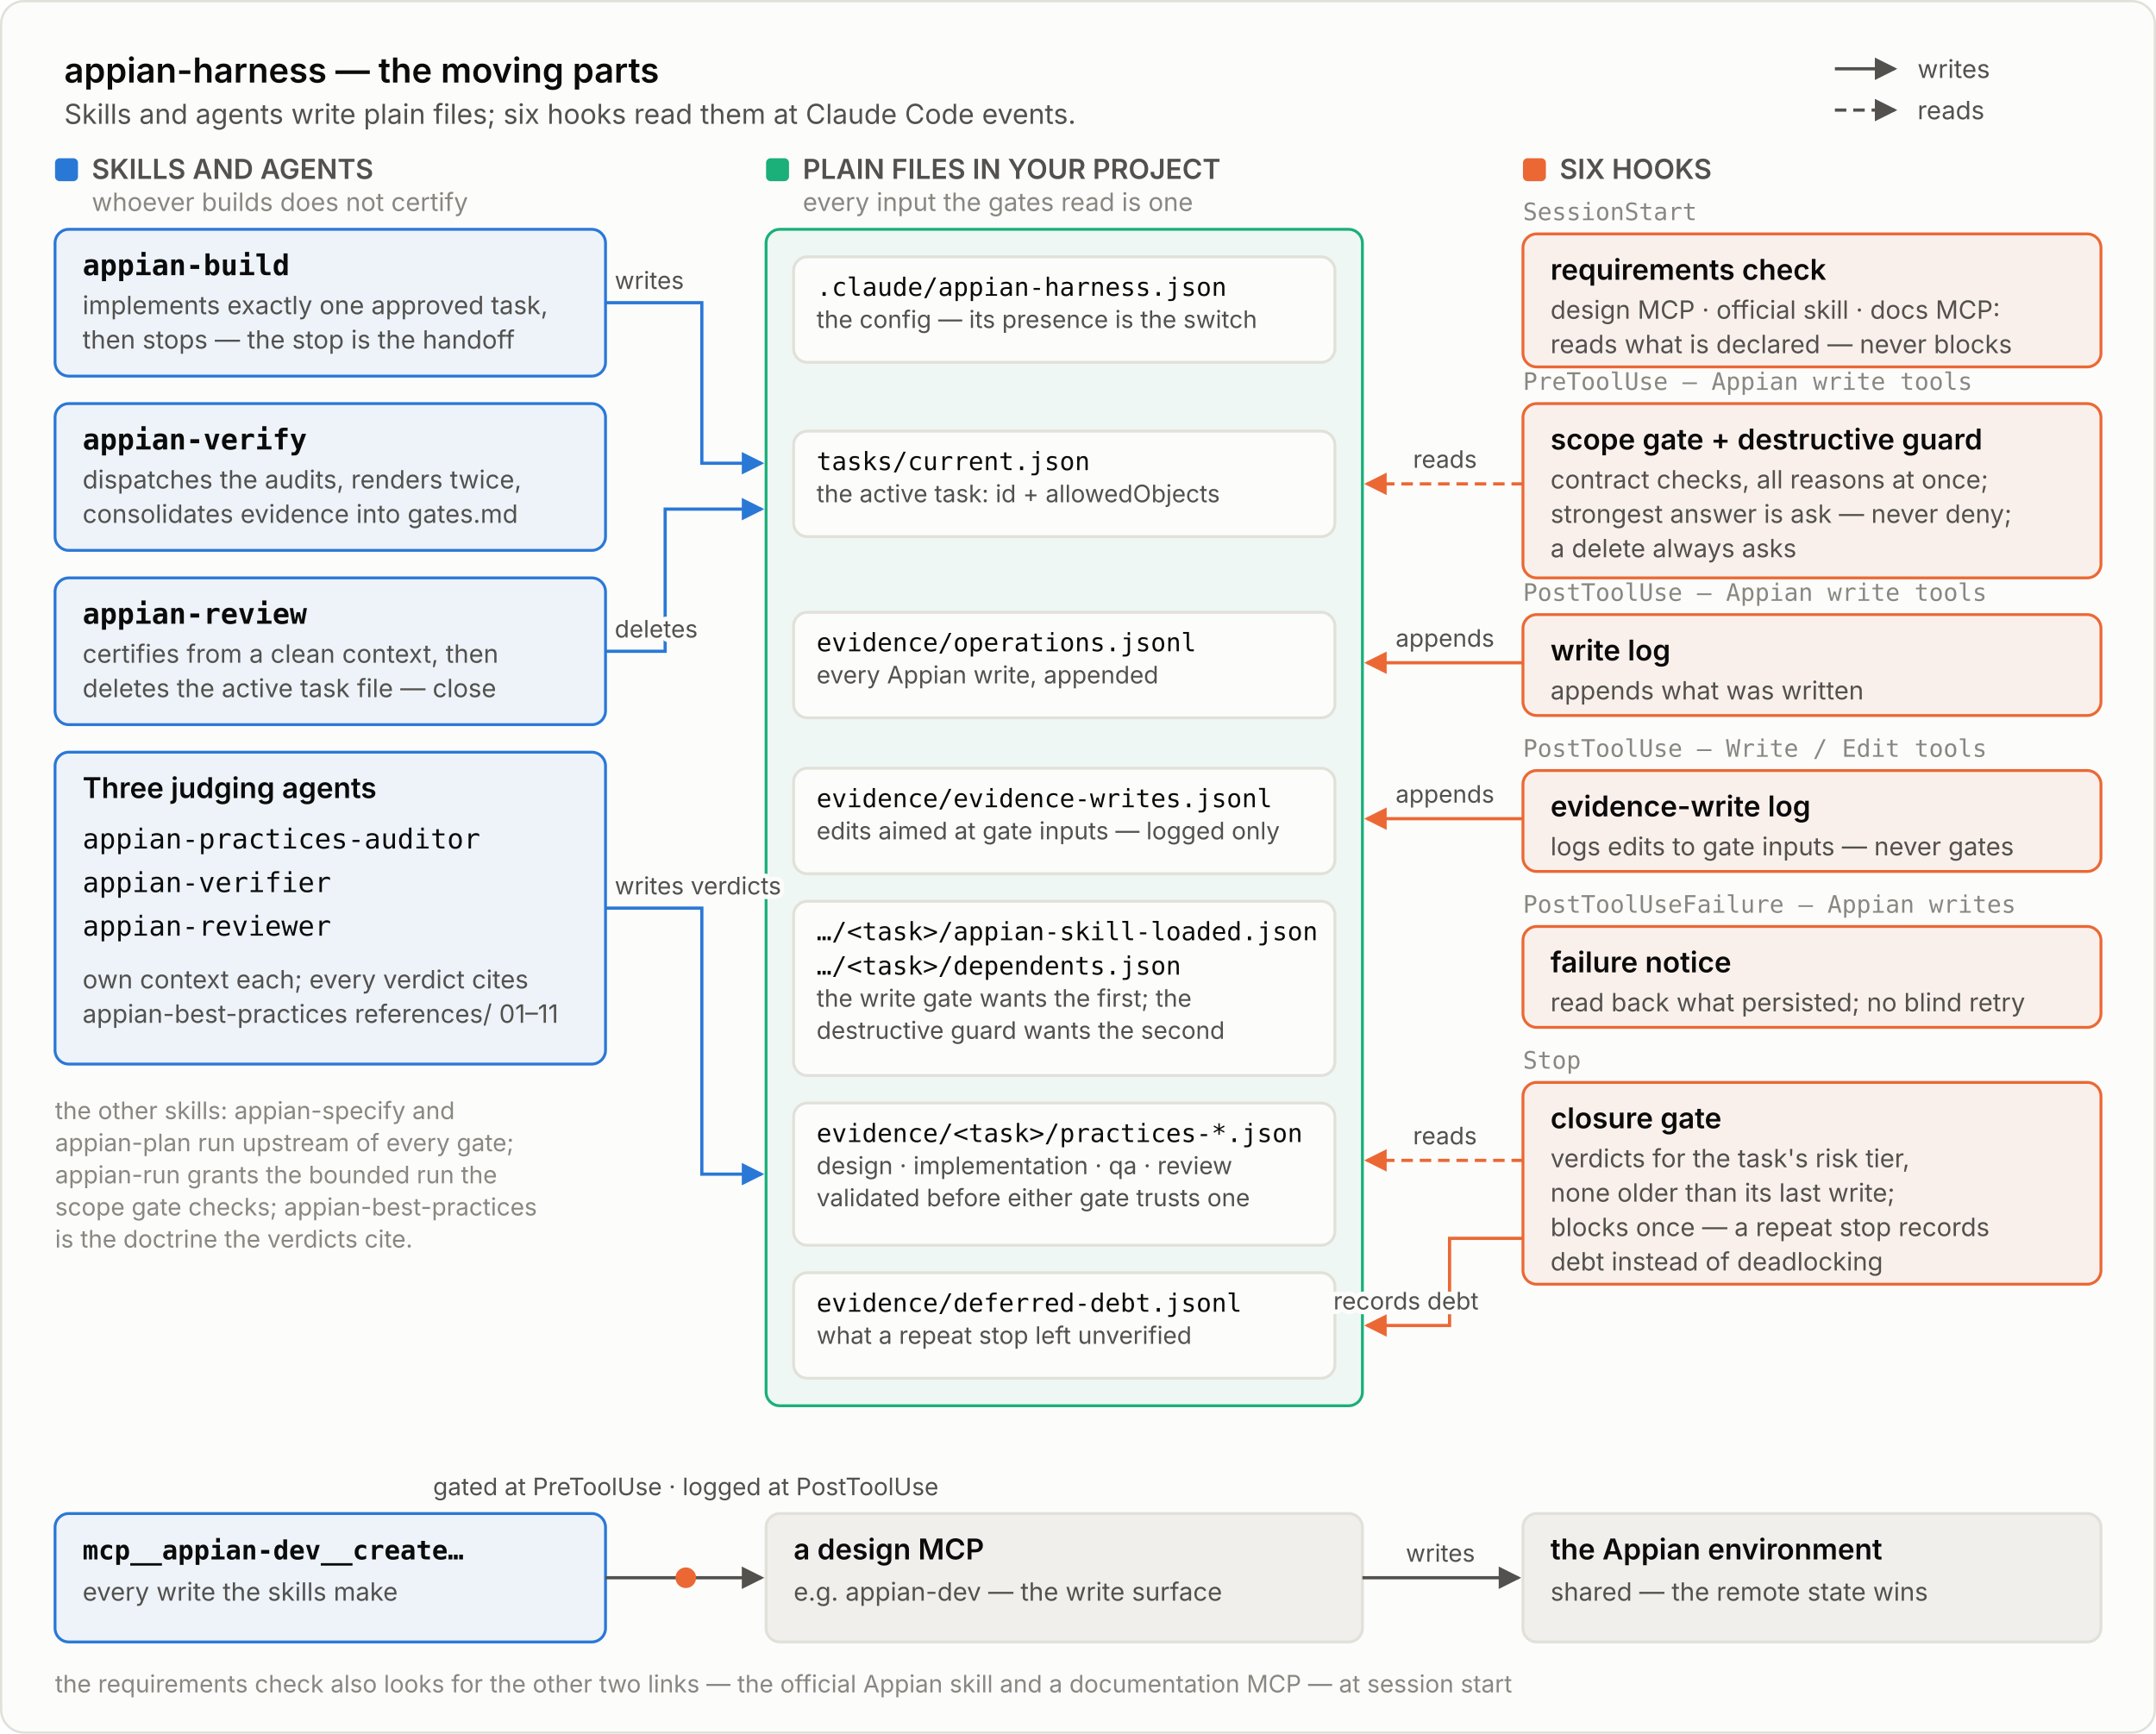
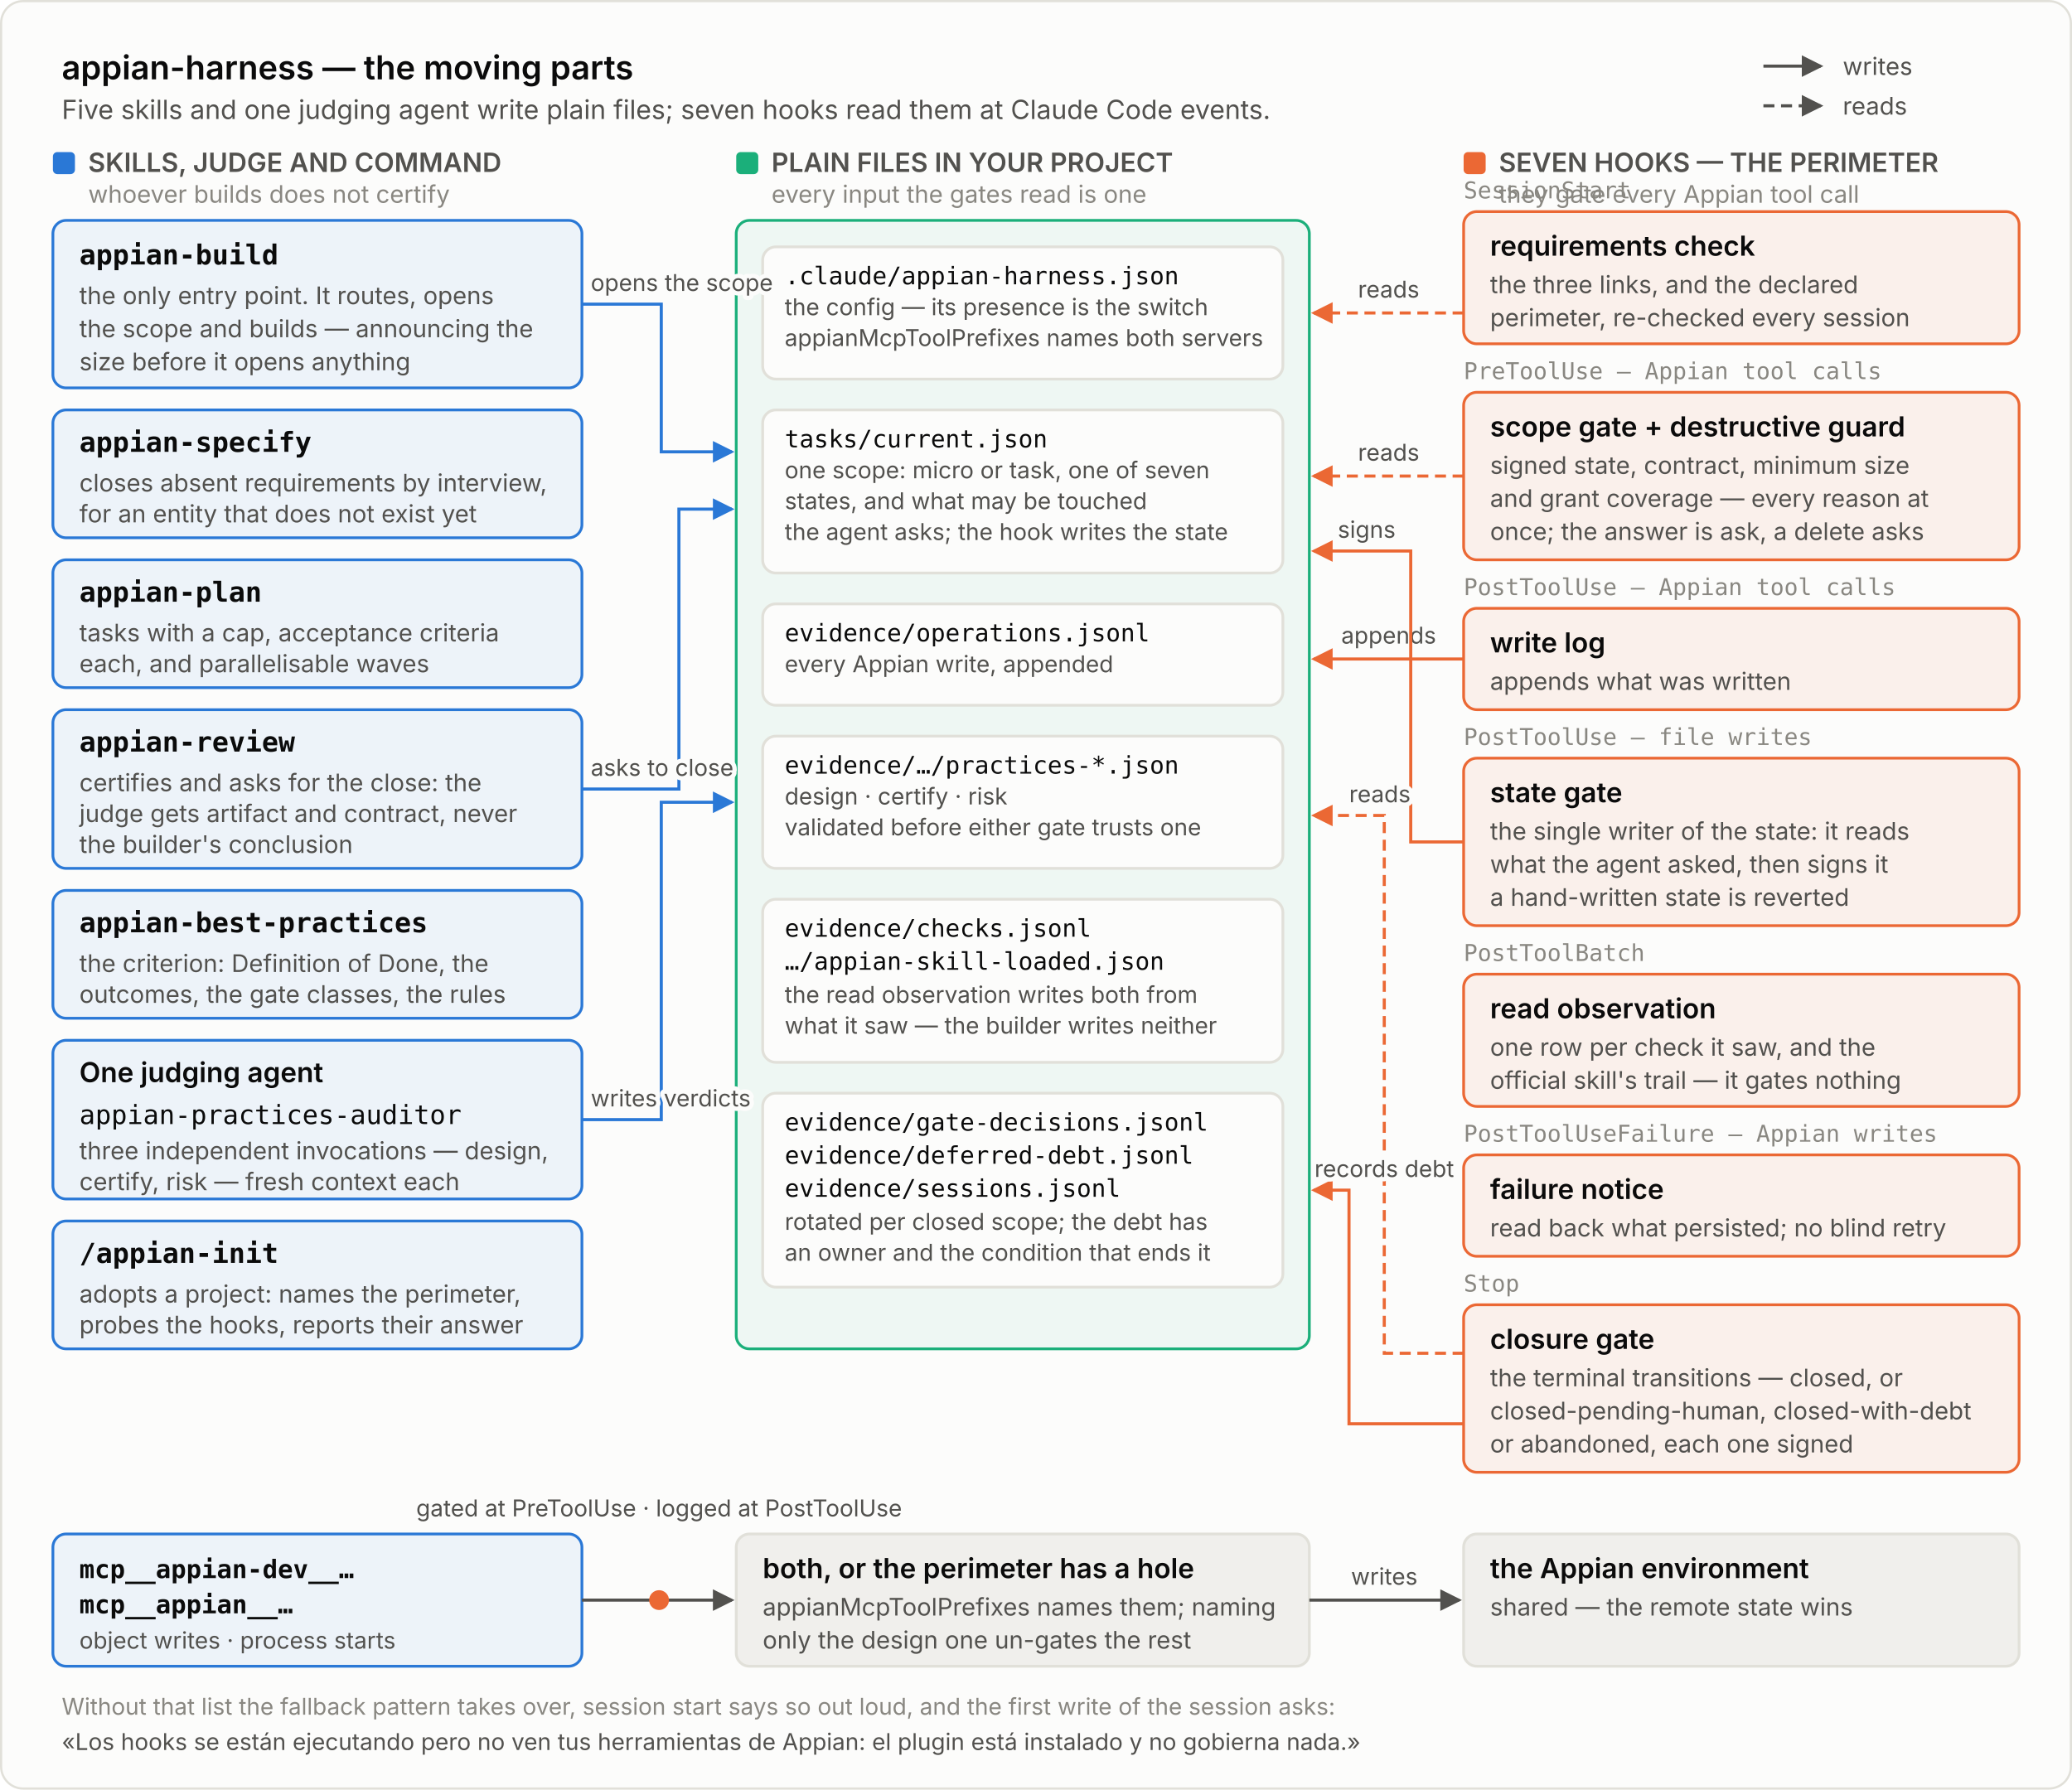
- <svg xmlns="http://www.w3.org/2000/svg" width="940" height="756" viewBox="0 0 940 756" role="img" font-family="system-ui,-apple-system,'Segoe UI',sans-serif">
+ <svg xmlns="http://www.w3.org/2000/svg" width="940" height="812" viewBox="0 0 940 812" role="img" font-family="system-ui,-apple-system,'Segoe UI',sans-serif">
  <defs>
    <marker id="ar-blue" viewBox="0 0 8 8" refX="7" refY="4" markerWidth="7" markerHeight="7" orient="auto-start-reverse">
      <path d="M0,0 L8,4 L0,8 z" fill="#2a78d6" />
    </marker>
  </defs>
  <defs>
    <marker id="ar-orange" viewBox="0 0 8 8" refX="7" refY="4" markerWidth="7" markerHeight="7" orient="auto-start-reverse">
      <path d="M0,0 L8,4 L0,8 z" fill="#eb6834" />
    </marker>
  </defs>
  <defs>
    <marker id="ar-ink" viewBox="0 0 8 8" refX="7" refY="4" markerWidth="7" markerHeight="7" orient="auto-start-reverse">
      <path d="M0,0 L8,4 L0,8 z" fill="#52514e" />
    </marker>
  </defs>
-   <rect x="0.5" y="0.5" width="939" height="755" rx="10" fill="#fcfcfb" stroke="#e1e0d9" />
+   <rect x="0.5" y="0.5" width="939" height="811" rx="10" fill="#fcfcfb" stroke="#e1e0d9" />
  <text x="28" y="36" font-size="15" fill="#0b0b0b" font-weight="600">appian-harness — the moving parts</text>
-   <text x="28" y="54" font-size="12" fill="#52514e">Skills and agents write plain files; six hooks read them at Claude Code events.</text>
+   <text x="28" y="54" font-size="12" fill="#52514e">Five skills and one judging agent write plain files; seven hooks read them at Claude Code events.</text>
  <polyline points="800,30 826,30" fill="none" stroke="#52514e" stroke-width="1.4" marker-end="url(#ar-ink)" />
  <text x="836" y="34" font-size="11" fill="#52514e">writes</text>
  <polyline points="800,48 826,48" fill="none" stroke="#52514e" stroke-width="1.4" stroke-dasharray="5 3" marker-end="url(#ar-ink)" />
  <text x="836" y="52" font-size="11" fill="#52514e">reads</text>
  <rect x="24" y="69" width="10" height="10" rx="2" fill="#2a78d6" stroke="none" stroke-width="0" />
-   <text x="40" y="78" font-size="12" fill="#52514e" font-weight="600">SKILLS AND AGENTS</text>
+   <text x="40" y="78" font-size="12" fill="#52514e" font-weight="600">SKILLS, JUDGE AND COMMAND</text>
  <text x="40" y="92" font-size="11" fill="#898781">whoever builds does not certify</text>
  <rect x="334" y="69" width="10" height="10" rx="2" fill="#1baf7a" stroke="none" stroke-width="0" />
  <text x="350" y="78" font-size="12" fill="#52514e" font-weight="600">PLAIN FILES IN YOUR PROJECT</text>
  <text x="350" y="92" font-size="11" fill="#898781">every input the gates read is one</text>
  <rect x="664" y="69" width="10" height="10" rx="2" fill="#eb6834" stroke="none" stroke-width="0" />
-   <text x="680" y="78" font-size="12" fill="#52514e" font-weight="600">SIX HOOKS</text>
-   <rect x="24" y="100" width="240" height="64" rx="6" fill="rgba(42,120,214,0.07)" stroke="#2a78d6" stroke-width="1.25" />
+   <text x="680" y="78" font-size="12" fill="#52514e" font-weight="600">SEVEN HOOKS — THE PERIMETER</text>
+   <text x="680" y="92" font-size="11" fill="#898781">they gate every Appian tool call</text>
+   <rect x="24" y="100" width="240" height="76" rx="6" fill="rgba(42,120,214,0.07)" stroke="#2a78d6" stroke-width="1.25" />
  <text x="36" y="120" font-size="12.5" fill="#0b0b0b" font-weight="600" font-family="ui-monospace,Consolas,'Cascadia Mono',monospace">appian-build</text>
-   <text x="36" y="137" font-size="11" fill="#52514e">implements exactly one approved task,</text>
-   <text x="36" y="152" font-size="11" fill="#52514e">then stops — the stop is the handoff</text>
-   <rect x="24" y="176" width="240" height="64" rx="6" fill="rgba(42,120,214,0.07)" stroke="#2a78d6" stroke-width="1.25" />
-   <text x="36" y="196" font-size="12.5" fill="#0b0b0b" font-weight="600" font-family="ui-monospace,Consolas,'Cascadia Mono',monospace">appian-verify</text>
-   <text x="36" y="213" font-size="11" fill="#52514e">dispatches the audits, renders twice,</text>
-   <text x="36" y="228" font-size="11" fill="#52514e">consolidates evidence into gates.md</text>
-   <rect x="24" y="252" width="240" height="64" rx="6" fill="rgba(42,120,214,0.07)" stroke="#2a78d6" stroke-width="1.25" />
-   <text x="36" y="272" font-size="12.5" fill="#0b0b0b" font-weight="600" font-family="ui-monospace,Consolas,'Cascadia Mono',monospace">appian-review</text>
-   <text x="36" y="289" font-size="11" fill="#52514e">certifies from a clean context, then</text>
-   <text x="36" y="304" font-size="11" fill="#52514e">deletes the active task file — close</text>
-   <rect x="24" y="328" width="240" height="136" rx="6" fill="rgba(42,120,214,0.07)" stroke="#2a78d6" stroke-width="1.25" />
-   <text x="36" y="348" font-size="12.5" fill="#0b0b0b" font-weight="600">Three judging agents</text>
-   <text x="36" y="370" font-size="12" fill="#0b0b0b" font-family="ui-monospace,Consolas,'Cascadia Mono',monospace">appian-practices-auditor</text>
-   <text x="36" y="389" font-size="12" fill="#0b0b0b" font-family="ui-monospace,Consolas,'Cascadia Mono',monospace">appian-verifier</text>
-   <text x="36" y="408" font-size="12" fill="#0b0b0b" font-family="ui-monospace,Consolas,'Cascadia Mono',monospace">appian-reviewer</text>
-   <text x="36" y="431" font-size="11" fill="#52514e">own context each; every verdict cites</text>
-   <text x="36" y="446" font-size="11" fill="#52514e">appian-best-practices references/ 01–11</text>
-   <text x="24" y="488" font-size="10.5" fill="#898781">the other skills: appian-specify and</text>
-   <text x="24" y="502" font-size="10.5" fill="#898781">appian-plan run upstream of every gate;</text>
-   <text x="24" y="516" font-size="10.5" fill="#898781">appian-run grants the bounded run the</text>
-   <text x="24" y="530" font-size="10.5" fill="#898781">scope gate checks; appian-best-practices</text>
-   <text x="24" y="544" font-size="10.5" fill="#898781">is the doctrine the verdicts cite.</text>
-   <rect x="334" y="100" width="260" height="513" rx="6" fill="rgba(27,175,122,0.06)" stroke="#1baf7a" stroke-width="1.25" />
-   <rect x="346" y="112" width="236" height="46" rx="6" fill="#fcfcfb" stroke="#e1e0d9" stroke-width="1.25" />
+   <text x="36" y="138" font-size="11" fill="#52514e">the only entry point. It routes, opens</text>
+   <text x="36" y="153" font-size="11" fill="#52514e">the scope and builds — announcing the</text>
+   <text x="36" y="168" font-size="11" fill="#52514e">size before it opens anything</text>
+   <rect x="24" y="186" width="240" height="58" rx="6" fill="rgba(42,120,214,0.07)" stroke="#2a78d6" stroke-width="1.25" />
+   <text x="36" y="205" font-size="12.5" fill="#0b0b0b" font-weight="600" font-family="ui-monospace,Consolas,'Cascadia Mono',monospace">appian-specify</text>
+   <text x="36" y="223" font-size="11" fill="#52514e">closes absent requirements by interview,</text>
+   <text x="36" y="237" font-size="11" fill="#52514e">for an entity that does not exist yet</text>
+   <rect x="24" y="254" width="240" height="58" rx="6" fill="rgba(42,120,214,0.07)" stroke="#2a78d6" stroke-width="1.25" />
+   <text x="36" y="273" font-size="12.5" fill="#0b0b0b" font-weight="600" font-family="ui-monospace,Consolas,'Cascadia Mono',monospace">appian-plan</text>
+   <text x="36" y="291" font-size="11" fill="#52514e">tasks with a cap, acceptance criteria</text>
+   <text x="36" y="305" font-size="11" fill="#52514e">each, and parallelisable waves</text>
+   <rect x="24" y="322" width="240" height="72" rx="6" fill="rgba(42,120,214,0.07)" stroke="#2a78d6" stroke-width="1.25" />
+   <text x="36" y="341" font-size="12.5" fill="#0b0b0b" font-weight="600" font-family="ui-monospace,Consolas,'Cascadia Mono',monospace">appian-review</text>
+   <text x="36" y="359" font-size="11" fill="#52514e">certifies and asks for the close: the</text>
+   <text x="36" y="373" font-size="11" fill="#52514e">judge gets artifact and contract, never</text>
+   <text x="36" y="387" font-size="11" fill="#52514e">the builder's conclusion</text>
+   <rect x="24" y="404" width="240" height="58" rx="6" fill="rgba(42,120,214,0.07)" stroke="#2a78d6" stroke-width="1.25" />
+   <text x="36" y="423" font-size="12.5" fill="#0b0b0b" font-weight="600" font-family="ui-monospace,Consolas,'Cascadia Mono',monospace">appian-best-practices</text>
+   <text x="36" y="441" font-size="11" fill="#52514e">the criterion: Definition of Done, the</text>
+   <text x="36" y="455" font-size="11" fill="#52514e">outcomes, the gate classes, the rules</text>
+   <rect x="24" y="472" width="240" height="72" rx="6" fill="rgba(42,120,214,0.07)" stroke="#2a78d6" stroke-width="1.25" />
+   <text x="36" y="491" font-size="12.5" fill="#0b0b0b" font-weight="600">One judging agent</text>
+   <text x="36" y="510" font-size="12" fill="#0b0b0b" font-family="ui-monospace,Consolas,'Cascadia Mono',monospace">appian-practices-auditor</text>
+   <text x="36" y="526" font-size="11" fill="#52514e">three independent invocations — design,</text>
+   <text x="36" y="540" font-size="11" fill="#52514e">certify, risk — fresh context each</text>
+   <rect x="24" y="554" width="240" height="58" rx="6" fill="rgba(42,120,214,0.07)" stroke="#2a78d6" stroke-width="1.25" />
+   <text x="36" y="573" font-size="12.5" fill="#0b0b0b" font-weight="600" font-family="ui-monospace,Consolas,'Cascadia Mono',monospace">/appian-init</text>
+   <text x="36" y="591" font-size="11" fill="#52514e">adopts a project: names the perimeter,</text>
+   <text x="36" y="605" font-size="11" fill="#52514e">probes the hooks, reports their answer</text>
+   <rect x="334" y="100" width="260" height="512" rx="6" fill="rgba(27,175,122,0.06)" stroke="#1baf7a" stroke-width="1.25" />
+   <rect x="346" y="112" width="236" height="60" rx="6" fill="#fcfcfb" stroke="#e1e0d9" stroke-width="1.25" />
  <text x="356" y="129" font-size="11" fill="#0b0b0b" font-family="ui-monospace,Consolas,'Cascadia Mono',monospace">.claude/appian-harness.json</text>
  <text x="356" y="143" font-size="10.5" fill="#52514e">the config — its presence is the switch</text>
-   <rect x="346" y="188" width="236" height="46" rx="6" fill="#fcfcfb" stroke="#e1e0d9" stroke-width="1.25" />
-   <text x="356" y="205" font-size="11" fill="#0b0b0b" font-family="ui-monospace,Consolas,'Cascadia Mono',monospace">tasks/current.json</text>
-   <text x="356" y="219" font-size="10.5" fill="#52514e">the active task: id + allowedObjects</text>
-   <rect x="346" y="267" width="236" height="46" rx="6" fill="#fcfcfb" stroke="#e1e0d9" stroke-width="1.25" />
-   <text x="356" y="284" font-size="11" fill="#0b0b0b" font-family="ui-monospace,Consolas,'Cascadia Mono',monospace">evidence/operations.jsonl</text>
-   <text x="356" y="298" font-size="10.5" fill="#52514e">every Appian write, appended</text>
-   <rect x="346" y="335" width="236" height="46" rx="6" fill="#fcfcfb" stroke="#e1e0d9" stroke-width="1.25" />
-   <text x="356" y="352" font-size="11" fill="#0b0b0b" font-family="ui-monospace,Consolas,'Cascadia Mono',monospace">evidence/evidence-writes.jsonl</text>
-   <text x="356" y="366" font-size="10.5" fill="#52514e">edits aimed at gate inputs — logged only</text>
-   <rect x="346" y="393" width="236" height="76" rx="6" fill="#fcfcfb" stroke="#e1e0d9" stroke-width="1.25" />
-   <text x="356" y="410" font-size="11" fill="#0b0b0b" font-family="ui-monospace,Consolas,'Cascadia Mono',monospace">…/&lt;task&gt;/appian-skill-loaded.json</text>
-   <text x="356" y="425" font-size="11" fill="#0b0b0b" font-family="ui-monospace,Consolas,'Cascadia Mono',monospace">…/&lt;task&gt;/dependents.json</text>
-   <text x="356" y="439" font-size="10.5" fill="#52514e">the write gate wants the first; the</text>
-   <text x="356" y="453" font-size="10.5" fill="#52514e">destructive guard wants the second</text>
-   <rect x="346" y="481" width="236" height="62" rx="6" fill="#fcfcfb" stroke="#e1e0d9" stroke-width="1.25" />
-   <text x="356" y="498" font-size="11" fill="#0b0b0b" font-family="ui-monospace,Consolas,'Cascadia Mono',monospace">evidence/&lt;task&gt;/practices-*.json</text>
-   <text x="356" y="512" font-size="10.5" fill="#52514e">design · implementation · qa · review</text>
-   <text x="356" y="526" font-size="10.5" fill="#52514e">validated before either gate trusts one</text>
-   <rect x="346" y="555" width="236" height="46" rx="6" fill="#fcfcfb" stroke="#e1e0d9" stroke-width="1.25" />
-   <text x="356" y="572" font-size="11" fill="#0b0b0b" font-family="ui-monospace,Consolas,'Cascadia Mono',monospace">evidence/deferred-debt.jsonl</text>
-   <text x="356" y="586" font-size="10.5" fill="#52514e">what a repeat stop left unverified</text>
-   <text x="664" y="96" font-size="10.5" fill="#898781" font-family="ui-monospace,Consolas,'Cascadia Mono',monospace">SessionStart</text>
-   <rect x="664" y="102" width="252" height="58" rx="6" fill="rgba(235,104,52,0.08)" stroke="#eb6834" stroke-width="1.25" />
-   <text x="676" y="122" font-size="12.5" fill="#0b0b0b" font-weight="600">requirements check</text>
-   <text x="676" y="139" font-size="11" fill="#52514e">design MCP · official skill · docs MCP:</text>
-   <text x="676" y="154" font-size="11" fill="#52514e">reads what is declared — never blocks</text>
-   <text x="664" y="170" font-size="10.5" fill="#898781" font-family="ui-monospace,Consolas,'Cascadia Mono',monospace">PreToolUse — Appian write tools</text>
-   <rect x="664" y="176" width="252" height="76" rx="6" fill="rgba(235,104,52,0.08)" stroke="#eb6834" stroke-width="1.25" />
-   <text x="676" y="196" font-size="12.5" fill="#0b0b0b" font-weight="600">scope gate + destructive guard</text>
-   <text x="676" y="213" font-size="11" fill="#52514e">contract checks, all reasons at once;</text>
-   <text x="676" y="228" font-size="11" fill="#52514e">strongest answer is ask — never deny;</text>
-   <text x="676" y="243" font-size="11" fill="#52514e">a delete always asks</text>
-   <text x="664" y="262" font-size="10.5" fill="#898781" font-family="ui-monospace,Consolas,'Cascadia Mono',monospace">PostToolUse — Appian write tools</text>
-   <rect x="664" y="268" width="252" height="44" rx="6" fill="rgba(235,104,52,0.08)" stroke="#eb6834" stroke-width="1.25" />
-   <text x="676" y="288" font-size="12.5" fill="#0b0b0b" font-weight="600">write log</text>
-   <text x="676" y="305" font-size="11" fill="#52514e">appends what was written</text>
-   <text x="664" y="330" font-size="10.5" fill="#898781" font-family="ui-monospace,Consolas,'Cascadia Mono',monospace">PostToolUse — Write / Edit tools</text>
-   <rect x="664" y="336" width="252" height="44" rx="6" fill="rgba(235,104,52,0.08)" stroke="#eb6834" stroke-width="1.25" />
-   <text x="676" y="356" font-size="12.5" fill="#0b0b0b" font-weight="600">evidence-write log</text>
-   <text x="676" y="373" font-size="11" fill="#52514e">logs edits to gate inputs — never gates</text>
-   <text x="664" y="398" font-size="10.5" fill="#898781" font-family="ui-monospace,Consolas,'Cascadia Mono',monospace">PostToolUseFailure — Appian writes</text>
-   <rect x="664" y="404" width="252" height="44" rx="6" fill="rgba(235,104,52,0.08)" stroke="#eb6834" stroke-width="1.25" />
-   <text x="676" y="424" font-size="12.5" fill="#0b0b0b" font-weight="600">failure notice</text>
-   <text x="676" y="441" font-size="11" fill="#52514e">read back what persisted; no blind retry</text>
-   <text x="664" y="466" font-size="10.5" fill="#898781" font-family="ui-monospace,Consolas,'Cascadia Mono',monospace">Stop</text>
-   <rect x="664" y="472" width="252" height="88" rx="6" fill="rgba(235,104,52,0.08)" stroke="#eb6834" stroke-width="1.25" />
-   <text x="676" y="492" font-size="12.5" fill="#0b0b0b" font-weight="600">closure gate</text>
-   <text x="676" y="509" font-size="11" fill="#52514e">verdicts for the task's risk tier,</text>
-   <text x="676" y="524" font-size="11" fill="#52514e">none older than its last write;</text>
-   <text x="676" y="539" font-size="11" fill="#52514e">blocks once — a repeat stop records</text>
-   <text x="676" y="554" font-size="11" fill="#52514e">debt instead of deadlocking</text>
-   <polyline points="264,132 306,132 306,202 332,202" fill="none" stroke="#2a78d6" stroke-width="1.4" marker-end="url(#ar-blue)" />
-   <text x="268" y="126" font-size="10.5" fill="#52514e" paint-order="stroke" stroke="#fcfcfb" stroke-width="4" stroke-linejoin="round">writes</text>
-   <polyline points="264,284 290,284 290,222 332,222" fill="none" stroke="#2a78d6" stroke-width="1.4" marker-end="url(#ar-blue)" />
-   <text x="268" y="278" font-size="10.5" fill="#52514e" paint-order="stroke" stroke="#fcfcfb" stroke-width="4" stroke-linejoin="round">deletes</text>
-   <polyline points="264,396 306,396 306,512 332,512" fill="none" stroke="#2a78d6" stroke-width="1.4" marker-end="url(#ar-blue)" />
-   <text x="268" y="390" font-size="10.5" fill="#52514e" paint-order="stroke" stroke="#fcfcfb" stroke-width="4" stroke-linejoin="round">writes verdicts</text>
-   <polyline points="664,211 596,211" fill="none" stroke="#eb6834" stroke-width="1.4" stroke-dasharray="5 3" marker-end="url(#ar-orange)" />
-   <text x="630" y="204" font-size="10.5" fill="#52514e" text-anchor="middle" paint-order="stroke" stroke="#fcfcfb" stroke-width="4" stroke-linejoin="round">reads</text>
-   <polyline points="664,289 596,289" fill="none" stroke="#eb6834" stroke-width="1.4" marker-end="url(#ar-orange)" />
-   <text x="630" y="282" font-size="10.5" fill="#52514e" text-anchor="middle" paint-order="stroke" stroke="#fcfcfb" stroke-width="4" stroke-linejoin="round">appends</text>
-   <polyline points="664,357 596,357" fill="none" stroke="#eb6834" stroke-width="1.4" marker-end="url(#ar-orange)" />
-   <text x="630" y="350" font-size="10.5" fill="#52514e" text-anchor="middle" paint-order="stroke" stroke="#fcfcfb" stroke-width="4" stroke-linejoin="round">appends</text>
-   <polyline points="664,506 596,506" fill="none" stroke="#eb6834" stroke-width="1.4" stroke-dasharray="5 3" marker-end="url(#ar-orange)" />
-   <text x="630" y="499" font-size="10.5" fill="#52514e" text-anchor="middle" paint-order="stroke" stroke="#fcfcfb" stroke-width="4" stroke-linejoin="round">reads</text>
-   <polyline points="664,540 632,540 632,578 596,578" fill="none" stroke="#eb6834" stroke-width="1.4" marker-end="url(#ar-orange)" />
-   <text x="613" y="571" font-size="10.5" fill="#52514e" text-anchor="middle" paint-order="stroke" stroke="#fcfcfb" stroke-width="4" stroke-linejoin="round">records debt</text>
-   <text x="299" y="652" font-size="10.5" fill="#52514e" text-anchor="middle" paint-order="stroke" stroke="#fcfcfb" stroke-width="4" stroke-linejoin="round">gated at PreToolUse · logged at PostToolUse</text>
-   <rect x="24" y="660" width="240" height="56" rx="6" fill="rgba(42,120,214,0.07)" stroke="#2a78d6" stroke-width="1.25" />
-   <text x="36" y="680" font-size="11.5" fill="#0b0b0b" font-weight="600" font-family="ui-monospace,Consolas,'Cascadia Mono',monospace">mcp__appian-dev__create…</text>
-   <text x="36" y="698" font-size="11" fill="#52514e">every write the skills make</text>
-   <rect x="334" y="660" width="260" height="56" rx="6" fill="#f0efec" stroke="#e1e0d9" stroke-width="1.25" />
-   <text x="346" y="680" font-size="12.5" fill="#0b0b0b" font-weight="600">a design MCP</text>
-   <text x="346" y="698" font-size="11" fill="#52514e">e.g. appian-dev — the write surface</text>
-   <rect x="664" y="660" width="252" height="56" rx="6" fill="#f0efec" stroke="#e1e0d9" stroke-width="1.25" />
-   <text x="676" y="680" font-size="12.5" fill="#0b0b0b" font-weight="600">the Appian environment</text>
-   <text x="676" y="698" font-size="11" fill="#52514e">shared — the remote state wins</text>
-   <polyline points="264,688 332,688" fill="none" stroke="#52514e" stroke-width="1.4" marker-end="url(#ar-ink)" />
-   <circle cx="299" cy="688" r="4.5" fill="#eb6834" />
-   <polyline points="594,688 662,688" fill="none" stroke="#52514e" stroke-width="1.4" marker-end="url(#ar-ink)" />
-   <text x="628" y="681" font-size="10.5" fill="#52514e" text-anchor="middle" paint-order="stroke" stroke="#fcfcfb" stroke-width="4" stroke-linejoin="round">writes</text>
-   <text x="24" y="738" font-size="10.5" fill="#898781">the requirements check also looks for the other two links — the official Appian skill and a documentation MCP — at session start</text>
+   <text x="356" y="157" font-size="10.5" fill="#52514e">appianMcpToolPrefixes names both servers</text>
+   <rect x="346" y="186" width="236" height="74" rx="6" fill="#fcfcfb" stroke="#e1e0d9" stroke-width="1.25" />
+   <text x="356" y="203" font-size="11" fill="#0b0b0b" font-family="ui-monospace,Consolas,'Cascadia Mono',monospace">tasks/current.json</text>
+   <text x="356" y="217" font-size="10.5" fill="#52514e">one scope: micro or task, one of seven</text>
+   <text x="356" y="231" font-size="10.5" fill="#52514e">states, and what may be touched</text>
+   <text x="356" y="245" font-size="10.5" fill="#52514e">the agent asks; the hook writes the state</text>
+   <rect x="346" y="274" width="236" height="46" rx="6" fill="#fcfcfb" stroke="#e1e0d9" stroke-width="1.25" />
+   <text x="356" y="291" font-size="11" fill="#0b0b0b" font-family="ui-monospace,Consolas,'Cascadia Mono',monospace">evidence/operations.jsonl</text>
+   <text x="356" y="305" font-size="10.5" fill="#52514e">every Appian write, appended</text>
+   <rect x="346" y="334" width="236" height="60" rx="6" fill="#fcfcfb" stroke="#e1e0d9" stroke-width="1.25" />
+   <text x="356" y="351" font-size="11" fill="#0b0b0b" font-family="ui-monospace,Consolas,'Cascadia Mono',monospace">evidence/…/practices-*.json</text>
+   <text x="356" y="365" font-size="10.5" fill="#52514e">design · certify · risk</text>
+   <text x="356" y="379" font-size="10.5" fill="#52514e">validated before either gate trusts one</text>
+   <rect x="346" y="408" width="236" height="74" rx="6" fill="#fcfcfb" stroke="#e1e0d9" stroke-width="1.25" />
+   <text x="356" y="425" font-size="11" fill="#0b0b0b" font-family="ui-monospace,Consolas,'Cascadia Mono',monospace">evidence/checks.jsonl</text>
+   <text x="356" y="440" font-size="11" fill="#0b0b0b" font-family="ui-monospace,Consolas,'Cascadia Mono',monospace">…/appian-skill-loaded.json</text>
+   <text x="356" y="455" font-size="10.5" fill="#52514e">the read observation writes both from</text>
+   <text x="356" y="469" font-size="10.5" fill="#52514e">what it saw — the builder writes neither</text>
+   <rect x="346" y="496" width="236" height="88" rx="6" fill="#fcfcfb" stroke="#e1e0d9" stroke-width="1.25" />
+   <text x="356" y="513" font-size="11" fill="#0b0b0b" font-family="ui-monospace,Consolas,'Cascadia Mono',monospace">evidence/gate-decisions.jsonl</text>
+   <text x="356" y="528" font-size="11" fill="#0b0b0b" font-family="ui-monospace,Consolas,'Cascadia Mono',monospace">evidence/deferred-debt.jsonl</text>
+   <text x="356" y="543" font-size="11" fill="#0b0b0b" font-family="ui-monospace,Consolas,'Cascadia Mono',monospace">evidence/sessions.jsonl</text>
+   <text x="356" y="558" font-size="10.5" fill="#52514e">rotated per closed scope; the debt has</text>
+   <text x="356" y="572" font-size="10.5" fill="#52514e">an owner and the condition that ends it</text>
+   <text x="664" y="90" font-size="10.5" fill="#898781" font-family="ui-monospace,Consolas,'Cascadia Mono',monospace">SessionStart</text>
+   <rect x="664" y="96" width="252" height="60" rx="6" fill="rgba(235,104,52,0.08)" stroke="#eb6834" stroke-width="1.25" />
+   <text x="676" y="116" font-size="12.5" fill="#0b0b0b" font-weight="600">requirements check</text>
+   <text x="676" y="133" font-size="11" fill="#52514e">the three links, and the declared</text>
+   <text x="676" y="148" font-size="11" fill="#52514e">perimeter, re-checked every session</text>
+   <text x="664" y="172" font-size="10.5" fill="#898781" font-family="ui-monospace,Consolas,'Cascadia Mono',monospace">PreToolUse — Appian tool calls</text>
+   <rect x="664" y="178" width="252" height="76" rx="6" fill="rgba(235,104,52,0.08)" stroke="#eb6834" stroke-width="1.25" />
+   <text x="676" y="198" font-size="12.5" fill="#0b0b0b" font-weight="600">scope gate + destructive guard</text>
+   <text x="676" y="215" font-size="11" fill="#52514e">signed state, contract, minimum size</text>
+   <text x="676" y="230" font-size="11" fill="#52514e">and grant coverage — every reason at</text>
+   <text x="676" y="245" font-size="11" fill="#52514e">once; the answer is ask, a delete asks</text>
+   <text x="664" y="270" font-size="10.5" fill="#898781" font-family="ui-monospace,Consolas,'Cascadia Mono',monospace">PostToolUse — Appian tool calls</text>
+   <rect x="664" y="276" width="252" height="46" rx="6" fill="rgba(235,104,52,0.08)" stroke="#eb6834" stroke-width="1.25" />
+   <text x="676" y="296" font-size="12.5" fill="#0b0b0b" font-weight="600">write log</text>
+   <text x="676" y="313" font-size="11" fill="#52514e">appends what was written</text>
+   <text x="664" y="338" font-size="10.5" fill="#898781" font-family="ui-monospace,Consolas,'Cascadia Mono',monospace">PostToolUse — file writes</text>
+   <rect x="664" y="344" width="252" height="76" rx="6" fill="rgba(235,104,52,0.08)" stroke="#eb6834" stroke-width="1.25" />
+   <text x="676" y="364" font-size="12.5" fill="#0b0b0b" font-weight="600">state gate</text>
+   <text x="676" y="381" font-size="11" fill="#52514e">the single writer of the state: it reads</text>
+   <text x="676" y="396" font-size="11" fill="#52514e">what the agent asked, then signs it</text>
+   <text x="676" y="411" font-size="11" fill="#52514e">a hand-written state is reverted</text>
+   <text x="664" y="436" font-size="10.5" fill="#898781" font-family="ui-monospace,Consolas,'Cascadia Mono',monospace">PostToolBatch</text>
+   <rect x="664" y="442" width="252" height="60" rx="6" fill="rgba(235,104,52,0.08)" stroke="#eb6834" stroke-width="1.25" />
+   <text x="676" y="462" font-size="12.5" fill="#0b0b0b" font-weight="600">read observation</text>
+   <text x="676" y="479" font-size="11" fill="#52514e">one row per check it saw, and the</text>
+   <text x="676" y="494" font-size="11" fill="#52514e">official skill's trail — it gates nothing</text>
+   <text x="664" y="518" font-size="10.5" fill="#898781" font-family="ui-monospace,Consolas,'Cascadia Mono',monospace">PostToolUseFailure — Appian writes</text>
+   <rect x="664" y="524" width="252" height="46" rx="6" fill="rgba(235,104,52,0.08)" stroke="#eb6834" stroke-width="1.25" />
+   <text x="676" y="544" font-size="12.5" fill="#0b0b0b" font-weight="600">failure notice</text>
+   <text x="676" y="561" font-size="11" fill="#52514e">read back what persisted; no blind retry</text>
+   <text x="664" y="586" font-size="10.5" fill="#898781" font-family="ui-monospace,Consolas,'Cascadia Mono',monospace">Stop</text>
+   <rect x="664" y="592" width="252" height="76" rx="6" fill="rgba(235,104,52,0.08)" stroke="#eb6834" stroke-width="1.25" />
+   <text x="676" y="612" font-size="12.5" fill="#0b0b0b" font-weight="600">closure gate</text>
+   <text x="676" y="629" font-size="11" fill="#52514e">the terminal transitions — closed, or</text>
+   <text x="676" y="644" font-size="11" fill="#52514e">closed-pending-human, closed-with-debt</text>
+   <text x="676" y="659" font-size="11" fill="#52514e">or abandoned, each one signed</text>
+   <polyline points="264,138 300,138 300,205 332,205" fill="none" stroke="#2a78d6" stroke-width="1.4" marker-end="url(#ar-blue)" />
+   <text x="268" y="132" font-size="10.5" fill="#52514e" paint-order="stroke" stroke="#fcfcfb" stroke-width="4" stroke-linejoin="round">opens the scope</text>
+   <polyline points="264,358 308,358 308,231 332,231" fill="none" stroke="#2a78d6" stroke-width="1.4" marker-end="url(#ar-blue)" />
+   <text x="268" y="352" font-size="10.5" fill="#52514e" paint-order="stroke" stroke="#fcfcfb" stroke-width="4" stroke-linejoin="round">asks to close</text>
+   <polyline points="264,508 300,508 300,364 332,364" fill="none" stroke="#2a78d6" stroke-width="1.4" marker-end="url(#ar-blue)" />
+   <text x="268" y="502" font-size="10.5" fill="#52514e" paint-order="stroke" stroke="#fcfcfb" stroke-width="4" stroke-linejoin="round">writes verdicts</text>
+   <polyline points="664,142 596,142" fill="none" stroke="#eb6834" stroke-width="1.4" stroke-dasharray="5 3" marker-end="url(#ar-orange)" />
+   <text x="630" y="135" font-size="10.5" fill="#52514e" text-anchor="middle" paint-order="stroke" stroke="#fcfcfb" stroke-width="4" stroke-linejoin="round">reads</text>
+   <polyline points="664,216 596,216" fill="none" stroke="#eb6834" stroke-width="1.4" stroke-dasharray="5 3" marker-end="url(#ar-orange)" />
+   <text x="630" y="209" font-size="10.5" fill="#52514e" text-anchor="middle" paint-order="stroke" stroke="#fcfcfb" stroke-width="4" stroke-linejoin="round">reads</text>
+   <polyline points="664,299 596,299" fill="none" stroke="#eb6834" stroke-width="1.4" marker-end="url(#ar-orange)" />
+   <text x="630" y="292" font-size="10.5" fill="#52514e" text-anchor="middle" paint-order="stroke" stroke="#fcfcfb" stroke-width="4" stroke-linejoin="round">appends</text>
+   <polyline points="664,382 640,382 640,250 596,250" fill="none" stroke="#eb6834" stroke-width="1.4" marker-end="url(#ar-orange)" />
+   <text x="620" y="244" font-size="10.5" fill="#52514e" text-anchor="middle" paint-order="stroke" stroke="#fcfcfb" stroke-width="4" stroke-linejoin="round">signs</text>
+   <polyline points="664,614 628,614 628,370 596,370" fill="none" stroke="#eb6834" stroke-width="1.4" stroke-dasharray="5 3" marker-end="url(#ar-orange)" />
+   <text x="626" y="364" font-size="10.5" fill="#52514e" text-anchor="middle" paint-order="stroke" stroke="#fcfcfb" stroke-width="4" stroke-linejoin="round">reads</text>
+   <polyline points="664,646 612,646 612,540 596,540" fill="none" stroke="#eb6834" stroke-width="1.4" marker-end="url(#ar-orange)" />
+   <text x="628" y="534" font-size="10.5" fill="#52514e" text-anchor="middle" paint-order="stroke" stroke="#fcfcfb" stroke-width="4" stroke-linejoin="round">records debt</text>
+   <text x="299" y="688" font-size="10.5" fill="#52514e" text-anchor="middle" paint-order="stroke" stroke="#fcfcfb" stroke-width="4" stroke-linejoin="round">gated at PreToolUse · logged at PostToolUse</text>
+   <rect x="24" y="696" width="240" height="60" rx="6" fill="rgba(42,120,214,0.07)" stroke="#2a78d6" stroke-width="1.25" />
+   <text x="36" y="716" font-size="11.5" fill="#0b0b0b" font-weight="600" font-family="ui-monospace,Consolas,'Cascadia Mono',monospace">mcp__appian-dev__…</text>
+   <text x="36" y="732" font-size="11.5" fill="#0b0b0b" font-weight="600" font-family="ui-monospace,Consolas,'Cascadia Mono',monospace">mcp__appian__…</text>
+   <text x="36" y="748" font-size="10.5" fill="#52514e">object writes · process starts</text>
+   <rect x="334" y="696" width="260" height="60" rx="6" fill="#f0efec" stroke="#e1e0d9" stroke-width="1.25" />
+   <text x="346" y="716" font-size="12.5" fill="#0b0b0b" font-weight="600">both, or the perimeter has a hole</text>
+   <text x="346" y="733" font-size="11" fill="#52514e">appianMcpToolPrefixes names them; naming</text>
+   <text x="346" y="748" font-size="11" fill="#52514e">only the design one un-gates the rest</text>
+   <rect x="664" y="696" width="252" height="60" rx="6" fill="#f0efec" stroke="#e1e0d9" stroke-width="1.25" />
+   <text x="676" y="716" font-size="12.5" fill="#0b0b0b" font-weight="600">the Appian environment</text>
+   <text x="676" y="733" font-size="11" fill="#52514e">shared — the remote state wins</text>
+   <polyline points="264,726 332,726" fill="none" stroke="#52514e" stroke-width="1.4" marker-end="url(#ar-ink)" />
+   <circle cx="299" cy="726" r="4.5" fill="#eb6834" />
+   <polyline points="594,726 662,726" fill="none" stroke="#52514e" stroke-width="1.4" marker-end="url(#ar-ink)" />
+   <text x="628" y="719" font-size="10.5" fill="#52514e" text-anchor="middle" paint-order="stroke" stroke="#fcfcfb" stroke-width="4" stroke-linejoin="round">writes</text>
+   <text x="28" y="778" font-size="10.5" fill="#898781">Without that list the fallback pattern takes over, session start says so out loud, and the first write of the session asks:</text>
+   <text x="28" y="794" font-size="10.5" fill="#52514e">«Los hooks se están ejecutando pero no ven tus herramientas de Appian: el plugin está instalado y no gobierna nada.»</text>
</svg>
